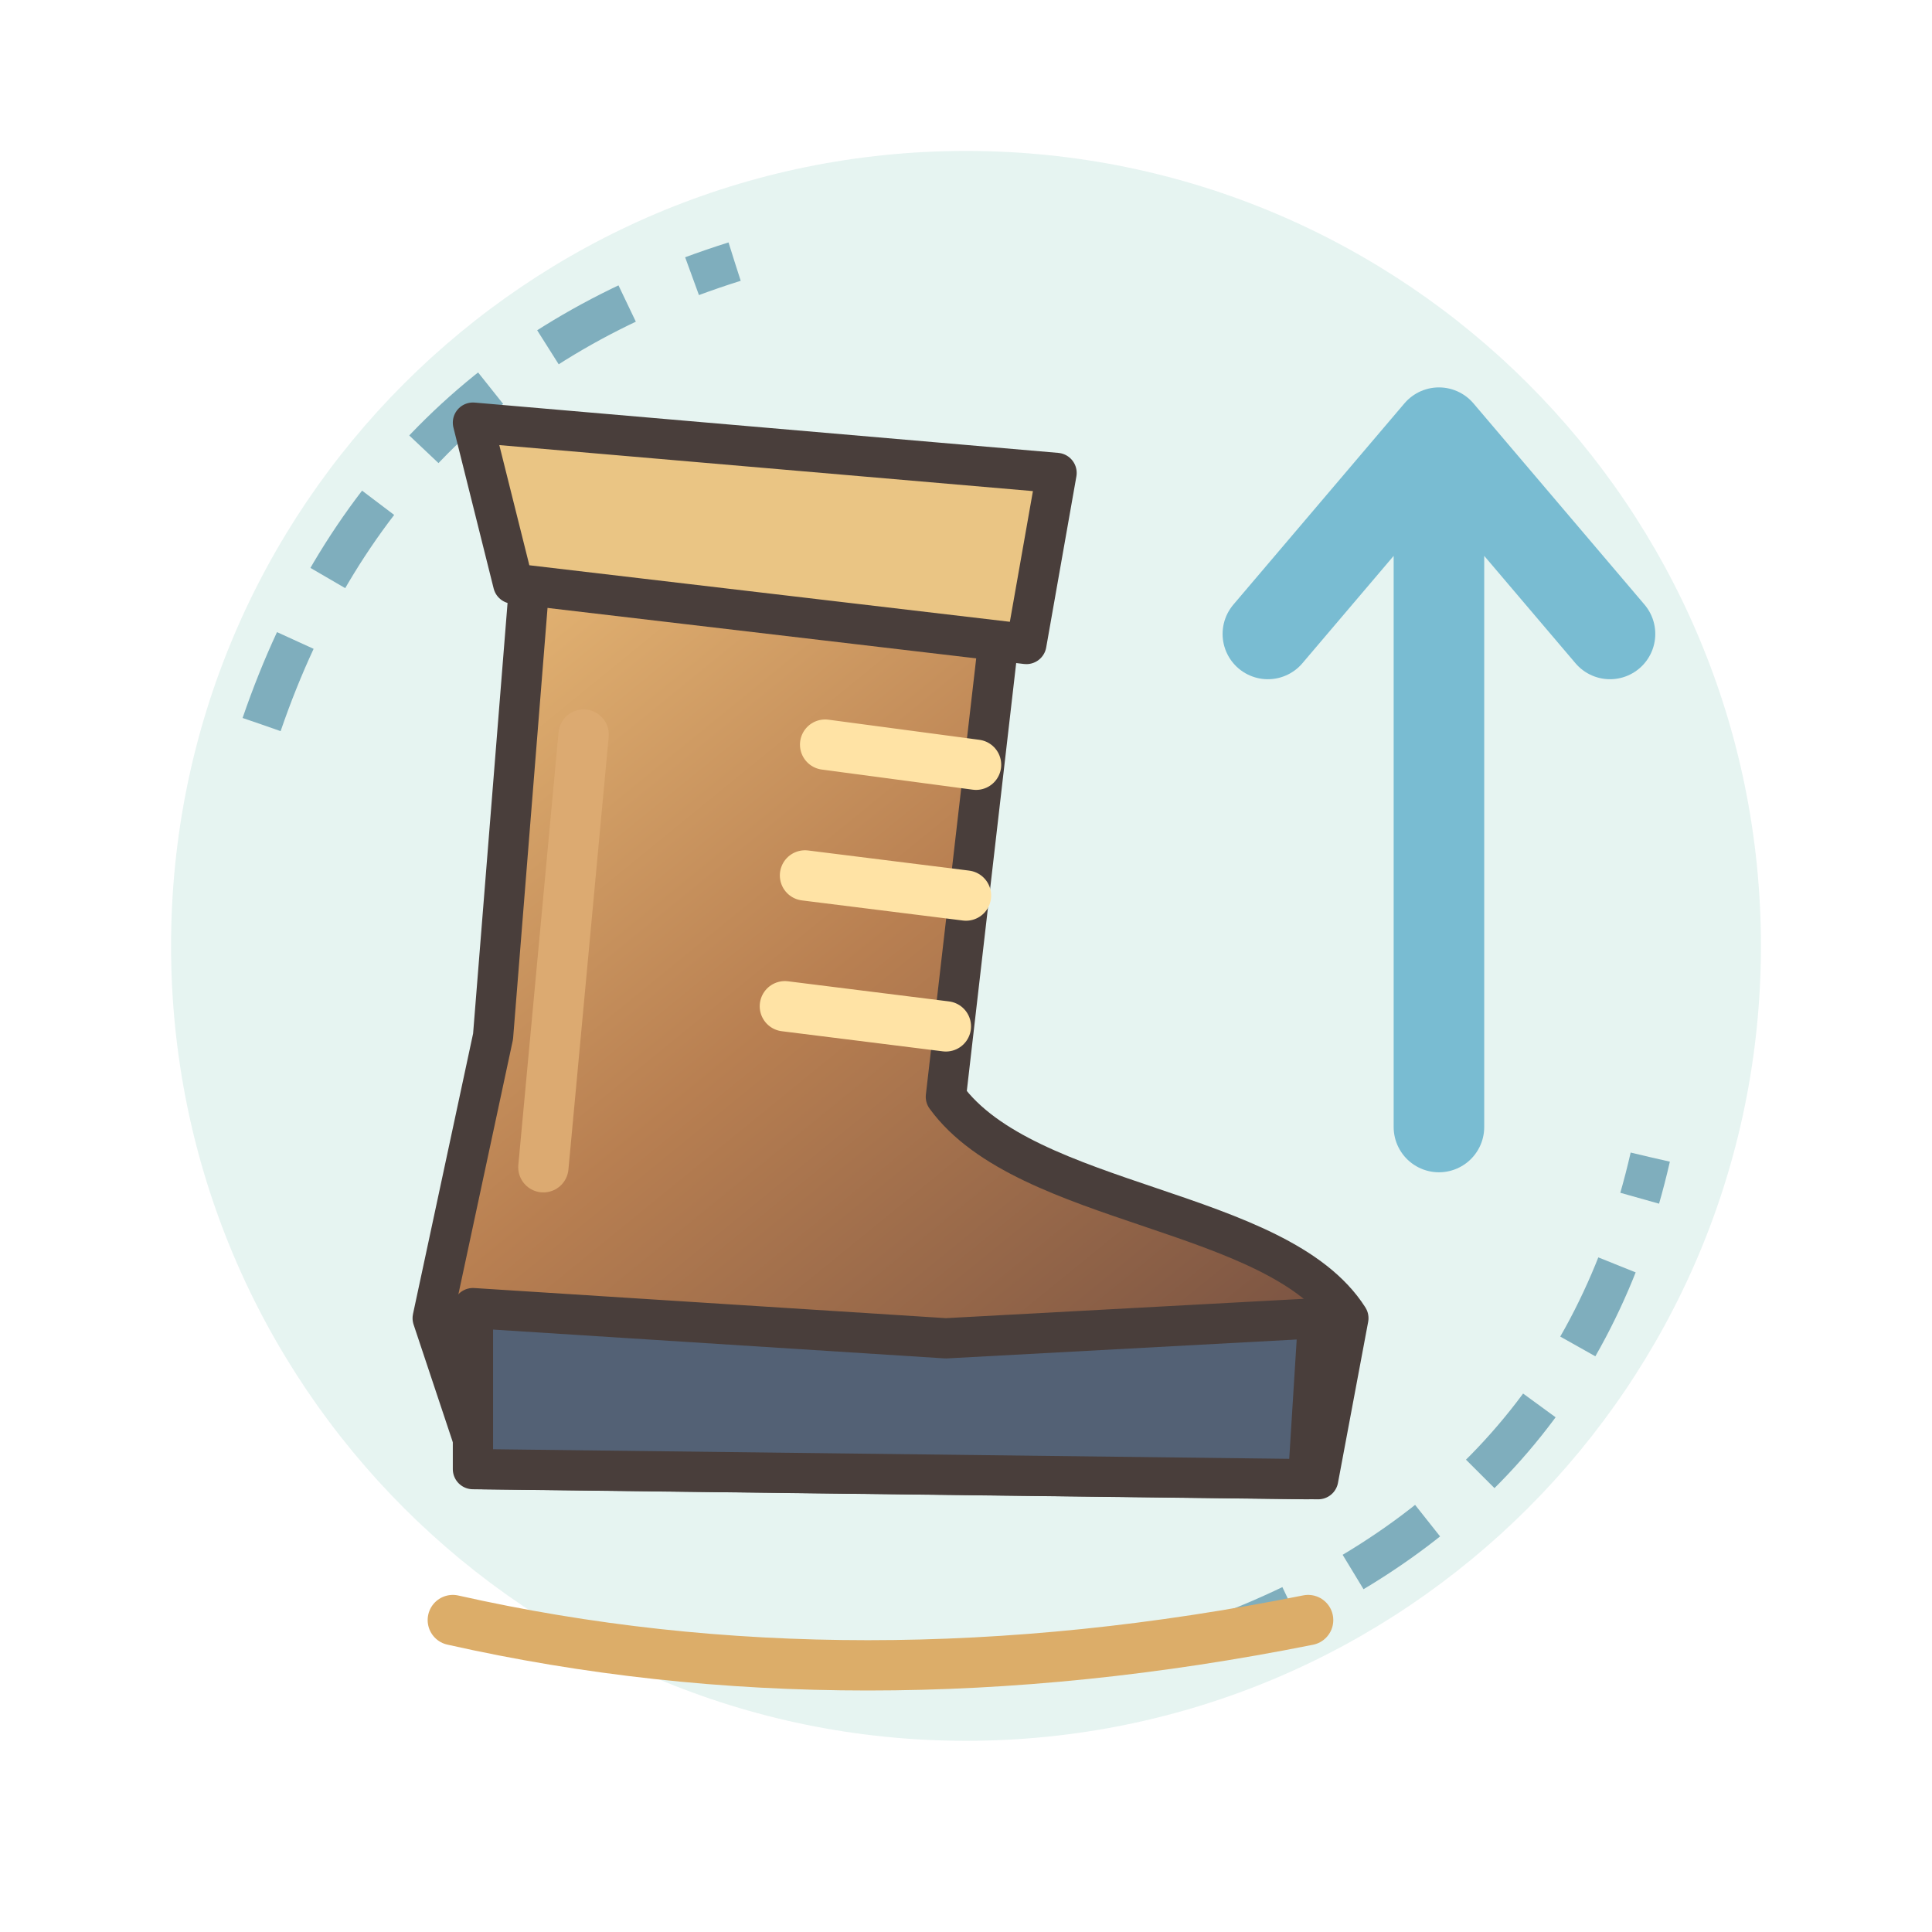
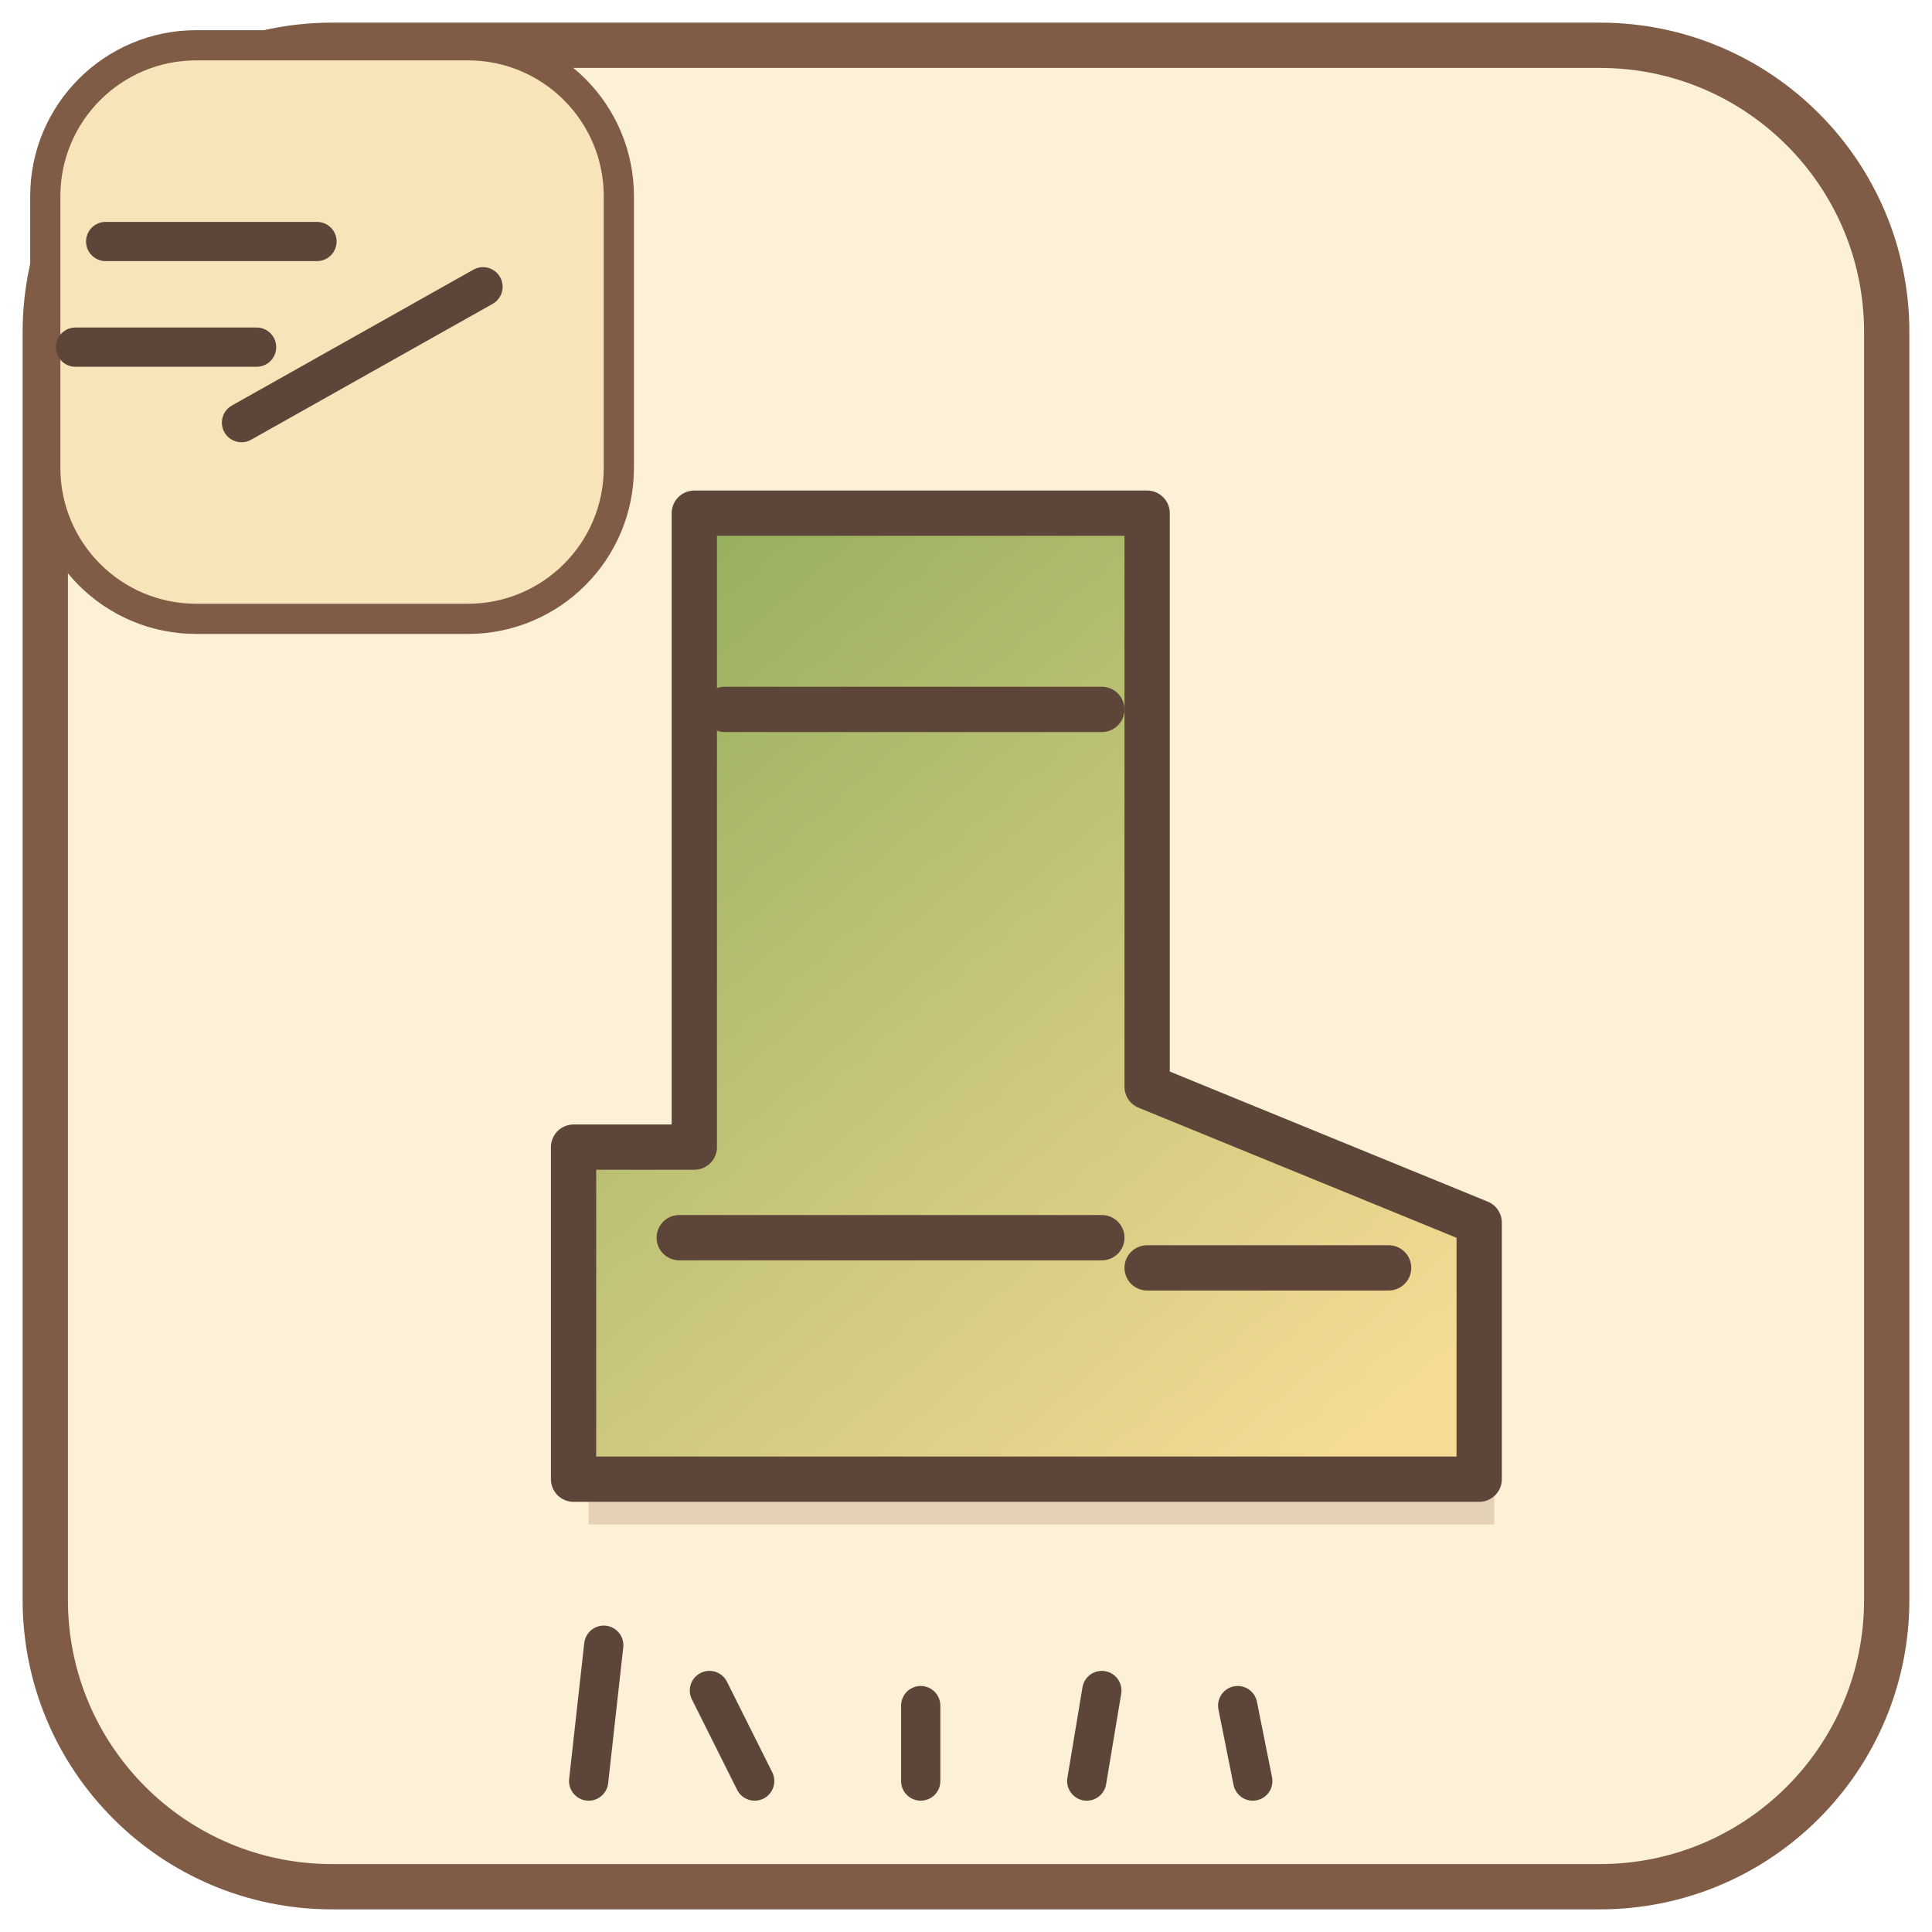
- <svg xmlns="http://www.w3.org/2000/svg" width="256" height="256" viewBox="0 0 192 192">
+ <svg xmlns="http://www.w3.org/2000/svg" width="128" height="128" viewBox="0 0 128 128">
  <defs>
-     <linearGradient id="leather" x2=".8" y2="1">
-       <stop stop-color="#ebbd79" />
-       <stop offset=".5" stop-color="#b87f51" />
-       <stop offset="1" stop-color="#785242" />
-     </linearGradient>
-     <linearGradient id="rock" x2=".7" y2="1">
-       <stop stop-color="#b9c7ca" />
-       <stop offset="1" stop-color="#596a81" />
-     </linearGradient>
-     <linearGradient id="feather" x2="1" y2="1">
-       <stop stop-color="#fff8dc" />
-       <stop offset=".6" stop-color="#b9dae0" />
-       <stop offset="1" stop-color="#679ab5" />
+     <linearGradient id="paint" x2=".8" y2="1">
+       <stop stop-color="#8eac59" />
+       <stop offset="1" stop-color="#f5db94" />
    </linearGradient>
  </defs>
-   <circle cx="96" cy="94" r="79" fill="#d6ece8" opacity=".6" />
-   <path d="M26 72q12-35 47-46m47 137q36-13 44-48" fill="none" stroke="#7faebd" stroke-width="4" stroke-dasharray="9 7" />
-   <g stroke="#493e3b" stroke-width="4" stroke-linecap="round" stroke-linejoin="round">
-     <path d="M53 53l47 4-6 52c8 11 33 11 40 22l-3 16-83-1-5-15 6-28z" fill="url(#leather)" />
-     <path d="M51 58l-4-16 58 5-3 17z" fill="#eac584" />
-     <path d="M47 130l47 3 37-2-1 16-83-1z" fill="#536175" />
-     <path d="M82 74l15 2m-17 11l16 2m-18 11l16 2" stroke="#ffe3a5" stroke-width="5" />
-     <path d="M58 73l-4 43" stroke="#dcaa71" stroke-width="5" />
-     <path d="M143 112V46m-17 17l17-20 17 20" fill="none" stroke="#79bcd2" stroke-width="9" />
-     <path d="M45 161q40 9 85 0" fill="none" stroke="#dcad69" stroke-width="5" />
+   <rect x="3" y="3" width="122" height="122" rx="19" fill="#fcf0d7" stroke="#805c47" stroke-width="3" />
+   <g transform="translate(1 3)" fill="#9b7558" opacity=".25">
+     <path d="M46 34h30v38l22 9v17H38V76h8z" />
+     <path d="M48 47h25M45 82h28M76 84h16" fill="none" />
+   </g>
+   <g fill="url(#paint)" stroke="#5e4539" stroke-width="3" stroke-linejoin="round" stroke-linecap="round">
+     <path d="M46 34h30v38l22 9v17H38V76h8z" />
+     <path d="M48 47h25M45 82h28M76 84h16" fill="none" />
+   </g>
+   <rect x="3" y="3" width="38" height="38" rx="10" fill="#f7e4b8" stroke="#805c47" stroke-width="2" />
+   <g fill="none" stroke="#5e4539" stroke-width="2.6" stroke-linecap="round" stroke-linejoin="round">
+     <path d="M7 16h14M5 23h12M16 28l16-9" />
+     <path d="M39 118l1 -9" />
+     <path d="M50 118l-3 -6" />
+     <path d="M61 118l0 -5" />
+     <path d="M72 118l1 -6" />
+     <path d="M83 118l-1 -5" />
  </g>
</svg>
